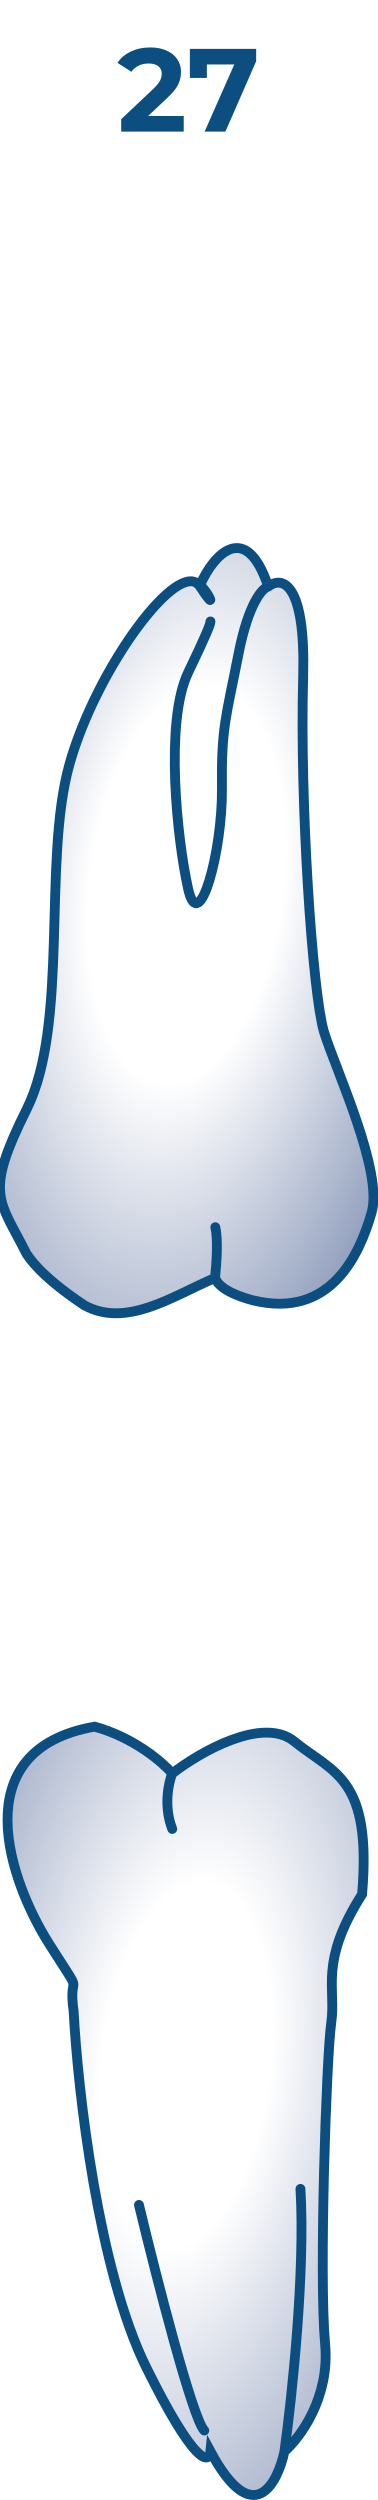
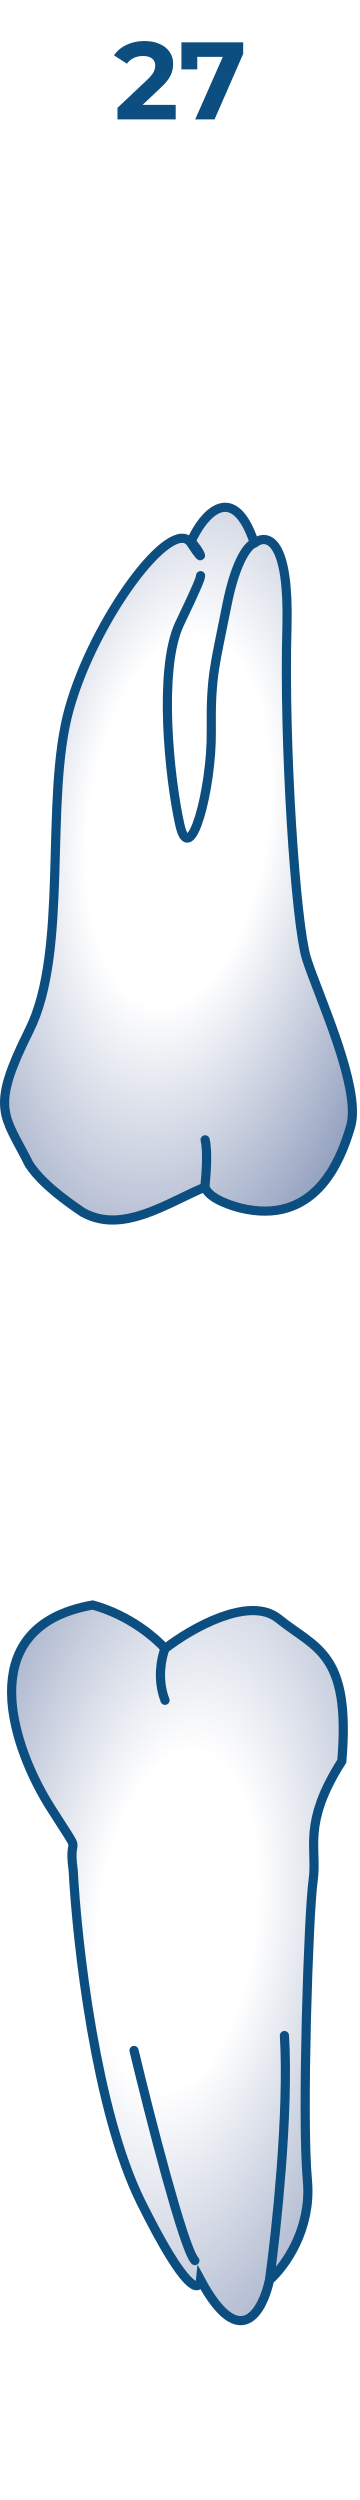
- <svg xmlns="http://www.w3.org/2000/svg" width="43" height="285" viewBox="0 0 43 285" fill="none">
+ <svg xmlns="http://www.w3.org/2000/svg" width="44" height="306" viewBox="0 0 44 306" fill="none">
  <g id="27">
-     <path id="27_2" d="M20.945 13.222V15H13.817V13.585L17.455 10.15C17.841 9.781 18.102 9.467 18.237 9.206C18.371 8.937 18.439 8.672 18.439 8.412C18.439 8.034 18.308 7.747 18.048 7.549C17.797 7.343 17.424 7.239 16.93 7.239C16.517 7.239 16.144 7.32 15.812 7.482C15.479 7.635 15.201 7.868 14.976 8.182L13.386 7.159C13.755 6.611 14.262 6.184 14.909 5.879C15.556 5.564 16.297 5.407 17.132 5.407C17.832 5.407 18.443 5.524 18.964 5.757C19.494 5.982 19.903 6.305 20.19 6.727C20.487 7.141 20.635 7.63 20.635 8.196C20.635 8.708 20.527 9.188 20.312 9.638C20.096 10.087 19.678 10.599 19.058 11.174L16.889 13.222H20.945ZM29.203 5.569V6.983L25.699 15H23.328L26.71 7.347H23.584V8.883H21.644V5.569H29.203Z" fill="#0C4E80" />
+     <path id="27_2" d="M21.506 12.837V14.615H14.379V13.2L18.017 9.765C18.403 9.397 18.663 9.082 18.798 8.822C18.933 8.552 19 8.287 19 8.027C19 7.649 18.87 7.362 18.61 7.164C18.358 6.958 17.985 6.855 17.491 6.855C17.078 6.855 16.705 6.935 16.373 7.097C16.041 7.25 15.762 7.483 15.538 7.798L13.948 6.774C14.316 6.226 14.823 5.799 15.47 5.494C16.117 5.179 16.858 5.022 17.693 5.022C18.394 5.022 19.005 5.139 19.526 5.372C20.056 5.597 20.464 5.92 20.752 6.343C21.048 6.756 21.196 7.245 21.196 7.811C21.196 8.323 21.089 8.804 20.873 9.253C20.657 9.702 20.24 10.214 19.62 10.789L17.451 12.837H21.506ZM29.764 5.184V6.599L26.261 14.615H23.89L27.271 6.962H24.146V8.498H22.206V5.184H29.764Z" fill="#0C4E80" />
    <g id="O27">
-       <path d="M5.585 221.571C9.941 228.456 7.692 224.241 8.395 229.3C8.863 238.2 11.177 258.782 16.686 269.912C22.195 281.042 23.853 280.92 23.993 279.468C28.828 288.461 31.629 283.215 32.425 279.468C34.205 277.922 37.625 273.313 37.062 267.242C36.36 259.653 37.203 234.499 37.765 230.564C38.327 226.629 36.36 223.678 41.278 215.949C42.403 202.599 38.046 202.178 33.549 198.524C29.952 195.601 22.776 199.742 19.637 202.178C18.56 200.913 15.281 198.074 10.784 196.838C-4.393 199.508 1.228 214.685 5.585 221.571Z" fill="url(#paint0_radial_660_7766)" />
-       <path d="M19.637 202.178C18.56 200.913 15.281 198.074 10.784 196.838C-4.393 199.508 1.228 214.685 5.585 221.571C9.941 228.456 7.692 224.241 8.395 229.3C8.863 238.2 11.177 258.782 16.686 269.912C22.195 281.042 23.853 280.92 23.993 279.468C28.828 288.461 31.629 283.215 32.425 279.468M19.637 202.178C19.215 203.208 18.625 205.916 19.637 208.501M19.637 202.178C22.776 199.742 29.952 195.601 33.549 198.524C38.046 202.178 42.403 202.599 41.278 215.949C36.36 223.678 38.327 226.629 37.765 230.564C37.203 234.499 36.36 259.653 37.062 267.242C37.625 273.313 34.205 277.922 32.425 279.468M32.425 279.468C33.268 273.425 34.814 258.979 34.252 249.535M15.843 251.362C17.763 259.372 21.942 275.73 23.291 277.079" stroke="#0C4E80" stroke-width="1.123" stroke-linecap="round" />
+       <path d="M6.146 221.186C10.502 228.072 8.254 223.856 8.957 228.915C9.425 237.815 11.739 258.397 17.247 269.527C22.756 280.657 24.414 280.535 24.555 279.083C29.389 288.077 32.19 282.83 32.987 279.083C34.767 277.537 38.186 272.928 37.624 266.857C36.921 259.269 37.764 234.114 38.327 230.179C38.889 226.245 36.921 223.294 41.84 215.565C42.964 202.214 38.608 201.793 34.111 198.139C30.513 195.216 23.337 199.357 20.199 201.793C19.121 200.528 15.842 197.69 11.345 196.453C-3.831 199.123 1.79 214.3 6.146 221.186Z" fill="url(#paint0_radial_660_7766)" />
+       <path d="M20.199 201.793C19.121 200.528 15.842 197.69 11.345 196.453C-3.831 199.123 1.79 214.3 6.146 221.186C10.502 228.072 8.254 223.856 8.957 228.915C9.425 237.815 11.739 258.397 17.247 269.527C22.756 280.657 24.414 280.535 24.555 279.083C29.389 288.077 32.19 282.83 32.987 279.083M20.199 201.793C19.777 202.823 19.187 205.531 20.199 208.117M20.199 201.793C23.337 199.357 30.513 195.216 34.111 198.139C38.608 201.793 42.964 202.214 41.84 215.565C36.921 223.294 38.889 226.245 38.327 230.179C37.764 234.114 36.921 259.269 37.624 266.857C38.186 272.928 34.767 277.537 32.987 279.083M32.987 279.083C33.83 273.04 35.376 258.594 34.813 249.151M16.404 250.977C18.325 258.988 22.503 275.345 23.852 276.694" stroke="#0C4E80" stroke-width="1.123" stroke-linecap="round" />
    </g>
    <g id="V27">
-       <path d="M3.024 126.488C-1.858 136.253 -0.059 136.767 3.024 142.935C3.271 143.236 4.336 145.276 9.606 148.798C14.427 151.446 19.725 147.711 24.546 145.675C24.697 146.324 25.676 147.394 28.85 148.242C37.767 150.404 41.01 142.935 42.361 138.245C43.712 133.555 38.308 122.032 36.957 117.709C35.605 113.386 34.161 91.184 34.559 77.257C34.878 66.115 32.039 65.691 30.58 66.872C28.033 59.2 24.34 63.189 22.811 66.708C23.839 67.585 24.827 69.975 22.811 66.872C20.504 63.319 10.99 76.123 7.907 87.172C4.823 98.222 7.907 116.724 3.024 126.488Z" fill="url(#paint1_radial_660_7766)" />
-       <path d="M30.58 66.872C28.033 59.2 24.34 63.189 22.811 66.708C23.839 67.585 24.827 69.975 22.811 66.872C20.504 63.319 10.99 76.123 7.907 87.172C4.823 98.222 7.907 116.724 3.024 126.488C-1.858 136.253 -0.059 136.767 3.024 142.935C3.271 143.236 4.336 145.276 9.606 148.798C14.427 151.446 19.725 147.711 24.546 145.675M30.58 66.872C32.039 65.691 34.878 66.115 34.559 77.257C34.161 91.184 35.605 113.386 36.957 117.709C38.308 122.032 43.712 133.555 42.361 138.245C41.01 142.935 37.767 150.404 28.85 148.242C25.676 147.394 24.697 146.324 24.546 145.675M30.58 66.872C29.922 67.019 28.322 68.76 27.189 74.553C25.772 81.794 25.221 82.896 25.3 89.9C25.379 96.905 22.703 106.979 21.444 101.312C20.184 95.645 18.768 82.266 21.444 76.678C23.584 72.208 23.991 71.16 23.991 70.846M24.546 139.901C24.872 141.227 24.682 144.075 24.546 145.334C24.519 145.427 24.515 145.542 24.546 145.675" stroke="#0C4E80" stroke-width="1.123" stroke-linecap="round" />
+       <path d="M3.586 126.103C-1.296 135.868 0.502 136.382 3.586 142.55C3.833 142.852 4.897 144.891 10.167 148.413C14.989 151.062 20.286 147.326 25.108 145.29C25.258 145.94 26.238 147.009 29.412 147.858C38.329 150.019 41.571 142.55 42.922 137.86C44.273 133.17 38.869 121.647 37.518 117.324C36.167 113.001 34.723 90.8 35.121 76.872C35.439 65.73 32.601 65.306 31.142 66.487C28.595 58.815 24.901 62.804 23.372 66.323C24.4 67.2 25.388 69.591 23.372 66.487C21.065 62.934 11.552 75.738 8.468 86.787C5.385 97.837 8.468 116.339 3.586 126.103Z" fill="url(#paint1_radial_660_7766)" />
+       <path d="M31.142 66.487C28.595 58.815 24.901 62.804 23.372 66.323C24.4 67.2 25.388 69.591 23.372 66.487C21.065 62.934 11.552 75.738 8.468 86.787C5.385 97.837 8.468 116.339 3.586 126.103C-1.296 135.868 0.502 136.382 3.586 142.55C3.833 142.852 4.897 144.891 10.167 148.413C14.989 151.062 20.286 147.326 25.108 145.29M31.142 66.487C32.601 65.306 35.439 65.73 35.121 76.872C34.723 90.8 36.167 113.001 37.518 117.324C38.869 121.647 44.273 133.17 42.922 137.86C41.571 142.55 38.329 150.019 29.412 147.858C26.238 147.009 25.258 145.94 25.108 145.29M31.142 66.487C30.483 66.634 28.884 68.376 27.751 74.168C26.334 81.409 25.783 82.511 25.862 89.515C25.94 96.52 23.265 106.594 22.005 100.927C20.746 95.261 19.329 81.881 22.005 76.293C24.146 71.823 24.552 70.776 24.552 70.461M25.108 139.517C25.434 140.842 25.244 143.691 25.108 144.949C25.081 145.042 25.077 145.157 25.108 145.29" stroke="#0C4E80" stroke-width="1.123" stroke-linecap="round" />
    </g>
  </g>
  <defs>
-     <radialGradient id="paint0_radial_660_7766" cx="0" cy="0" r="1" gradientTransform="matrix(8.54197 -75.5083 34.9968 3.75717 21.1579 235.44)" gradientUnits="userSpaceOnUse">
+     <radialGradient id="paint0_radial_660_7766" cx="0" cy="0" r="1" gradientTransform="matrix(8.54197 -75.5083 34.9968 3.75717 21.7194 235.055)" gradientUnits="userSpaceOnUse">
      <stop offset="0.274" stop-color="white" />
      <stop offset="1" stop-color="#8897B8" />
    </radialGradient>
-     <radialGradient id="paint1_radial_660_7766" cx="0" cy="0" r="1" gradientTransform="matrix(8.95785 -75.1985 36.7007 3.74175 21.2879 100.921)" gradientUnits="userSpaceOnUse">
+     <radialGradient id="paint1_radial_660_7766" cx="0" cy="0" r="1" gradientTransform="matrix(8.95785 -75.1985 36.7007 3.74175 21.8494 100.537)" gradientUnits="userSpaceOnUse">
      <stop offset="0.298" stop-color="white" />
      <stop offset="0.889" stop-color="#8897B8" />
    </radialGradient>
  </defs>
</svg>
